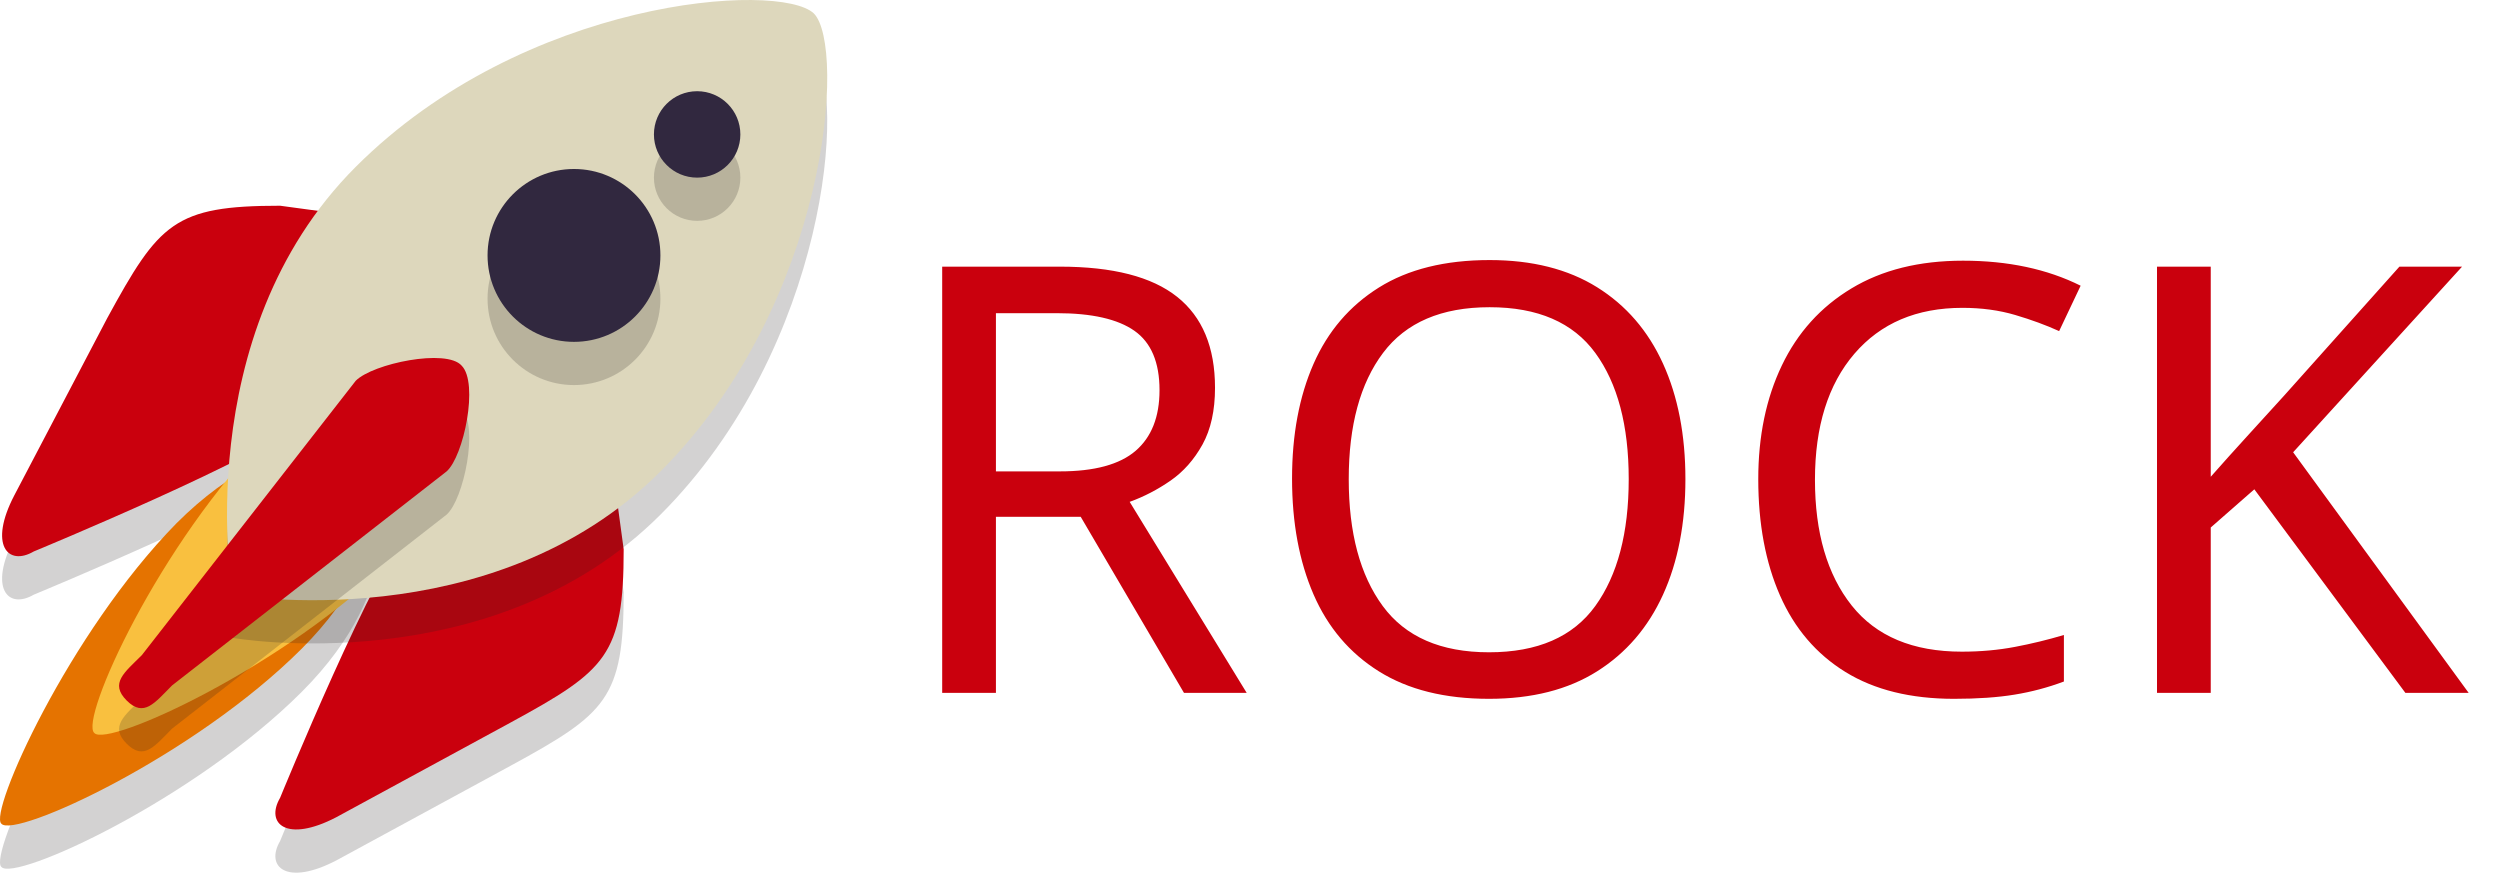
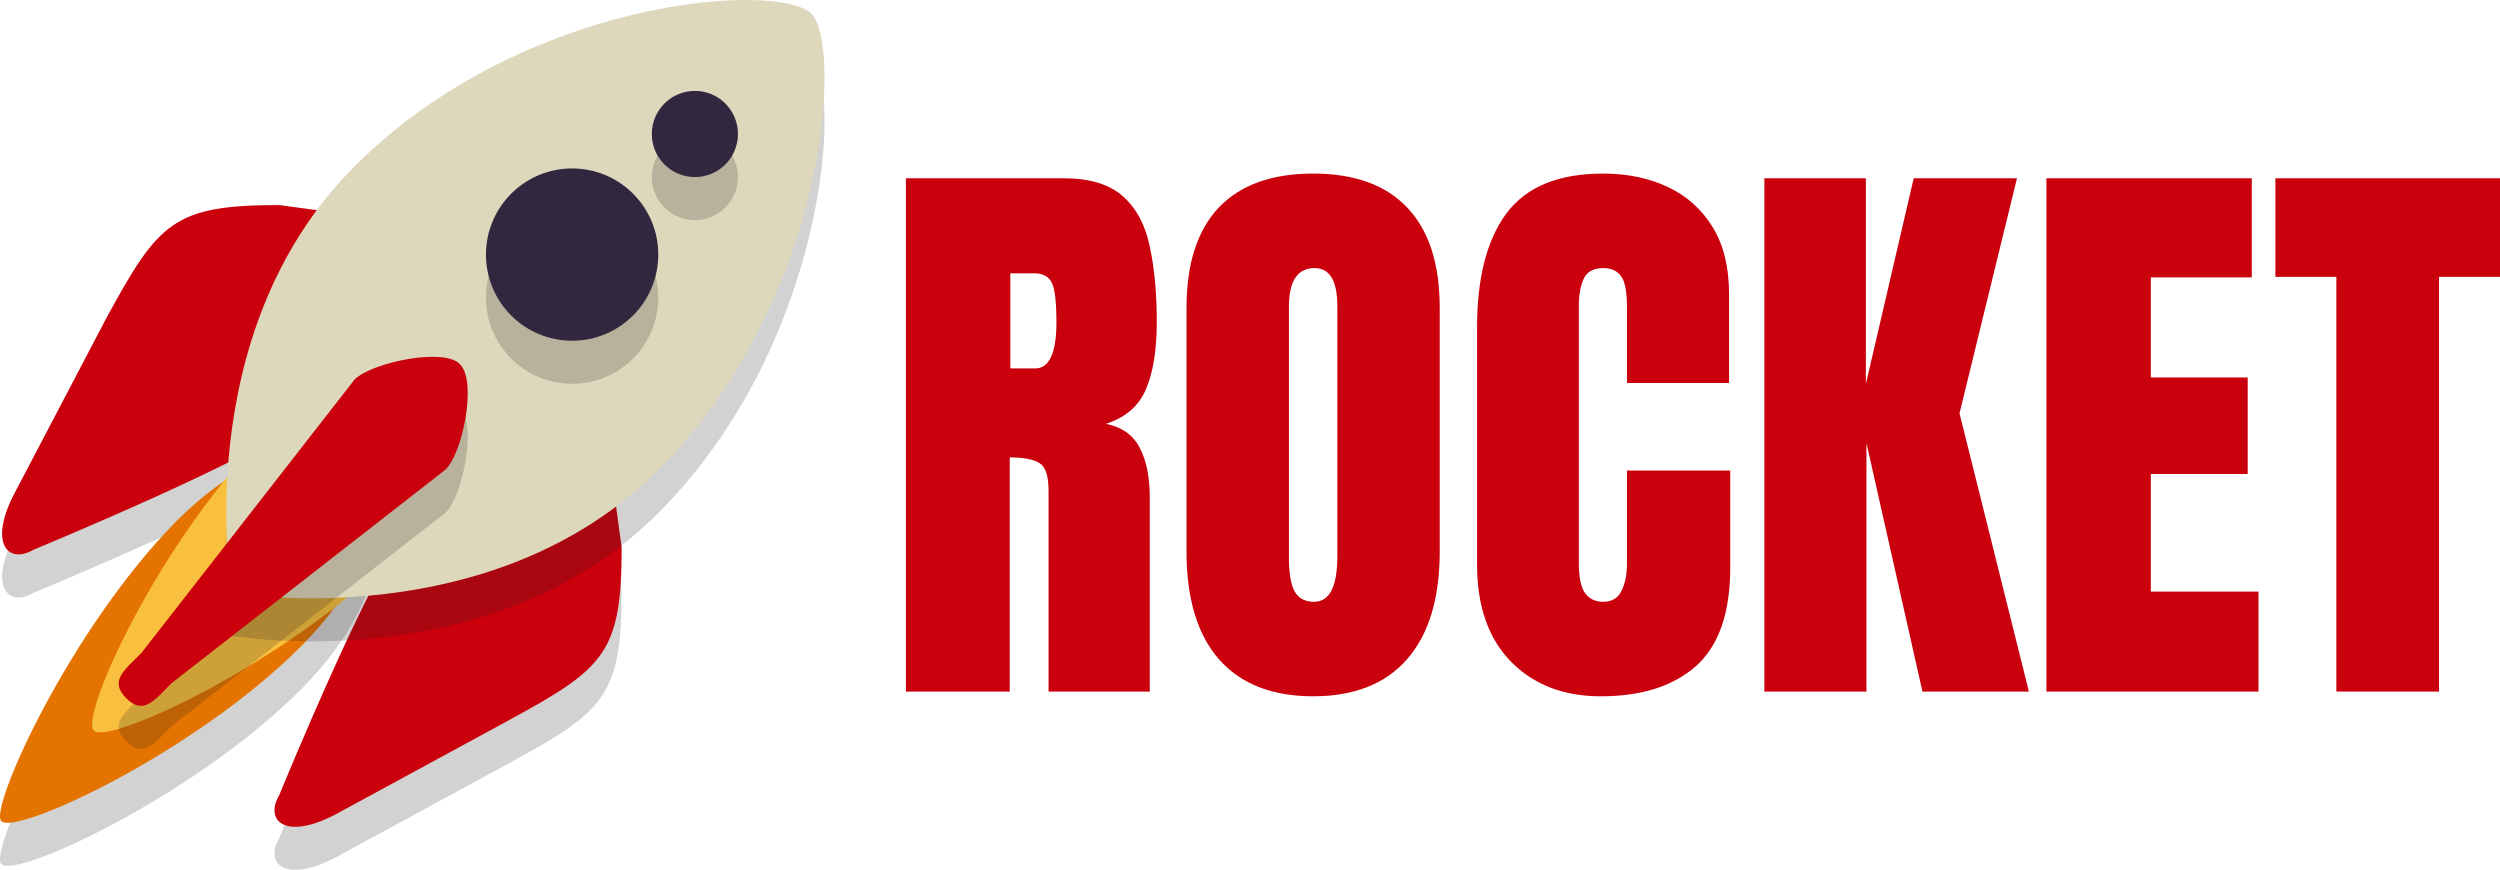
- <svg xmlns="http://www.w3.org/2000/svg" width="753.818" height="263.137" viewBox="0 0 753.818 263.137" version="1.1" id="svg1">
+ <svg xmlns="http://www.w3.org/2000/svg" width="753.289" height="262.099" viewBox="0 0 753.289 262.099" version="1.1" id="svg1">
  <defs id="defs1" />
-   <g id="layer1" transform="translate(-609.3503,-408.4278)">
-     <g id="layer2">
+   <g id="layer1" transform="translate(-609.8789,-408.947)">
+     <g id="layer2" transform="matrix(0.9960536,0,0,0.9960536,2.93337,2.131056)">
      <g class="st1" id="g2-8" style="opacity:0.2" transform="matrix(6.515294,0,0,6.515294,524.416,321.9111)">
        <path class="st2" d="M 32.1,39.7 C 30.5,41.2 26,52.2 26,52.2 c -0.7,1.2 0.3,2.1 2.6,0.9 l 8.1,-4.4 c 4.4,-2.4 5.2,-3.1 5.2,-8 l -0.8,-5.9 c -0.3,-2 -1.8,-2.4 -3.3,-0.8 z" id="path1-4" style="fill:#231f20" />
      </g>
      <g class="st1" id="g3-5" style="opacity:0.2" transform="matrix(6.515294,0,0,6.515294,524.416,321.9111)">
        <path class="st2" d="m 27.1,34.7 c -1.6,1.6 -12.5,6.1 -12.5,6.1 -1.2,0.7 -2.1,-0.3 -0.9,-2.6 L 18,30 c 2.4,-4.4 3.1,-5.2 8,-5.2 l 5.9,0.8 c 2,0.3 2.4,1.8 0.8,3.3 z" id="path2-0" style="fill:#231f20" />
      </g>
      <g id="g4-3" style="fill:#ca000d;fill-opacity:1" transform="matrix(6.515294,0,0,6.515294,524.416,321.9111)">
        <path class="st3" d="M 32.1,37.7 C 30.5,39.2 26,50.2 26,50.2 c -0.7,1.2 0.3,2.1 2.6,0.9 l 8.1,-4.4 c 4.4,-2.4 5.2,-3.1 5.2,-8 l -0.8,-5.9 c -0.3,-2 -1.8,-2.4 -3.3,-0.8 z" id="path3-6" style="fill:#ca000d;fill-opacity:1" />
      </g>
      <g id="g5-1" style="fill:#ca000d;fill-opacity:1" transform="matrix(6.515294,0,0,6.515294,524.416,321.9111)">
        <path class="st3" d="m 27.1,32.7 c -1.6,1.6 -12.5,6.1 -12.5,6.1 -1.2,0.7 -2.1,-0.3 -0.9,-2.6 L 18,28 c 2.4,-4.4 3.1,-5.2 8,-5.2 l 5.9,0.8 c 2,0.3 2.4,1.8 0.8,3.3 z" id="path4-0" style="fill:#ca000d;fill-opacity:1" />
      </g>
      <g class="st1" id="g6-6" style="opacity:0.2" transform="matrix(6.515294,0,0,6.515294,524.416,321.9111)">
        <path class="st2" d="m 21.2,39.5 c 5.1,-5.1 9.3,-3.5 9.3,-3.5 0,0 1.5,4.3 -3.5,9.3 -5,5 -13.3,8.8 -13.9,8.1 -0.6,-0.5 3.1,-8.8 8.1,-13.9 z" id="path5-3" style="fill:#231f20" />
      </g>
      <g id="g7-2" style="fill:#e57300;fill-opacity:1" transform="matrix(6.515294,0,0,6.515294,524.416,321.9111)">
        <path class="st4" d="m 21.2,37.5 c 5.1,-5.1 9.3,-3.5 9.3,-3.5 0,0 1.5,4.3 -3.5,9.3 -5,5 -13.3,8.8 -13.9,8.1 -0.6,-0.5 3.1,-8.8 8.1,-13.9 z" id="path6-0" style="fill:#e57300;fill-opacity:1" />
      </g>
      <g id="g8-6" style="fill:#f9c03f;fill-opacity:1" transform="matrix(6.515294,0,0,6.515294,524.416,321.9111)">
        <path class="st5" d="m 25.5,33.3 c 5.1,-5.1 9.3,-3.5 9.3,-3.5 0,0 1.5,4.3 -3.5,9.3 -5,5 -13.3,8.8 -13.9,8.1 -0.7,-0.6 3,-8.8 8.1,-13.9 z" id="path7-1" style="fill:#f9c03f;fill-opacity:1" />
      </g>
      <g class="st1" id="g9-5" style="opacity:0.2" transform="matrix(6.515294,0,0,6.515294,524.416,321.9111)">
        <path class="st2" d="m 43.6,37.1 c -7.8,7.8 -19.8,5.7 -19.8,5.7 0,0 -2.1,-12 5.7,-19.8 7.8,-7.8 19.6,-8.6 21.2,-7.1 1.5,1.5 0.7,13.4 -7.1,21.2 z" id="path8-5" style="fill:#231f20" />
      </g>
      <g id="g10-4" style="fill:#ddd7bc;fill-opacity:1" transform="matrix(6.515294,0,0,6.515294,524.416,321.9111)">
        <path class="st6" d="m 43.6,35.1 c -7.8,7.8 -19.8,5.7 -19.8,5.7 0,0 -2.1,-12 5.7,-19.8 7.8,-7.8 19.6,-8.6 21.2,-7.1 1.5,1.5 0.7,13.4 -7.1,21.2 z" id="path9-7" style="fill:#ddd7bc;fill-opacity:1" />
      </g>
      <g class="st1" id="g11-6" style="opacity:0.2" transform="matrix(6.515294,0,0,6.515294,524.416,321.9111)">
        <path class="st2" d="m 21,47 c -0.8,0.8 -1.3,1.5 -2.1,0.7 v 0 c -0.8,-0.8 -0.1,-1.3 0.7,-2.1 l 9.9,-12.7 c 0.8,-0.8 4.2,-1.5 4.9,-0.7 v 0 c 0.8,0.8 0.1,4.2 -0.7,4.9 z" id="path10-5" style="fill:#231f20" />
      </g>
      <g id="g12-6" style="fill:#ca000d;fill-opacity:1" transform="matrix(6.515294,0,0,6.515294,524.416,321.9111)">
        <path class="st3" d="m 21,45 c -0.8,0.8 -1.3,1.5 -2.1,0.7 v 0 c -0.8,-0.8 -0.1,-1.3 0.7,-2.1 l 9.9,-12.7 c 0.8,-0.8 4.2,-1.5 4.9,-0.7 v 0 c 0.8,0.8 0.1,4.2 -0.7,4.9 z" id="path11-9" style="fill:#ca000d;fill-opacity:1" />
      </g>
      <g class="st1" id="g13-3" style="opacity:0.2" transform="matrix(6.515294,0,0,6.515294,524.416,321.9111)">
        <circle class="st2" cx="39.6" cy="27.1" r="4" id="circle12-7" style="fill:#231f20" />
      </g>
      <g class="st1" id="g14-4" style="opacity:0.2" transform="matrix(6.515294,0,0,6.515294,524.416,321.9111)">
        <circle class="st2" cx="45.3" cy="21.5" r="2" id="circle13-5" style="fill:#231f20" />
      </g>
      <g id="g15-2" style="fill:#31283f;fill-opacity:1" transform="matrix(6.515294,0,0,6.515294,524.416,321.9111)">
        <circle class="st0" cx="39.6" cy="25.1" r="4" id="circle14-5" style="fill:#31283f;fill-opacity:1" />
      </g>
      <g id="g16-4" style="fill:#31283f;fill-opacity:1" transform="matrix(6.515294,0,0,6.515294,524.416,321.9111)">
        <circle class="st0" cx="45.3" cy="19.5" r="2" id="circle15-7" style="fill:#31283f;fill-opacity:1" />
      </g>
    </g>
-     <text xml:space="preserve" style="font-size:180px;font-family:'The Bold Font';-inkscape-font-specification:'The Bold Font';opacity:1;fill:#ca000d;fill-opacity:1;stroke-width:2;stroke-opacity:0.266" x="875.991" y="617.344" id="text1">
-       <tspan id="tspan1" x="875.991" y="617.344" style="font-style:normal;font-variant:normal;font-weight:normal;font-stretch:normal;font-size:180px;font-family:Anton;-inkscape-font-specification:Anton;fill:#ca000d;fill-opacity:1">ROCKET</tspan>
-     </text>
+     <path style="font-size:180px;font-family:Anton;-inkscape-font-specification:Anton;fill:#ca000d;stroke-width:2;stroke-opacity:0.266" d="m 882.846,617.344 v -154.688 h 47.461 q 11.865,0 17.93,5.449 6.064,5.361 8.086,15.117 2.109,9.668 2.109,22.764 0,12.656 -3.252,20.215 -3.164,7.559 -12.041,10.459 7.295,1.494 10.195,7.295 2.988,5.713 2.988,14.854 v 58.535 h -30.498 v -60.557 q 0,-6.768 -2.812,-8.35 -2.725,-1.67 -8.877,-1.67 v 70.576 z m 31.465,-97.383 h 7.471 q 6.416,0 6.416,-13.975 0,-9.053 -1.406,-11.865 -1.406,-2.812 -5.273,-2.812 h -7.207 z M 1005.541,618.75 q -18.545,0 -28.389,-11.162 -9.756,-11.25 -9.756,-32.432 v -73.477 q 0,-19.863 9.668,-30.146 9.756,-10.283 28.477,-10.283 18.721,0 28.389,10.283 9.756,10.283 9.756,30.146 v 73.477 q 0,21.182 -9.844,32.432 -9.756,11.162 -28.301,11.162 z m 0.264,-28.477 q 7.031,0 7.031,-13.623 v -75.498 q 0,-11.426 -6.856,-11.426 -7.734,0 -7.734,11.689 v 75.41 q 0,7.207 1.758,10.371 1.758,3.076 5.801,3.076 z m 86.397,28.477 q -16.787,0 -27.07,-10.459 -10.195,-10.459 -10.195,-29.268 v -71.367 q 0,-22.5 8.877,-34.453 8.965,-11.953 29.092,-11.953 10.986,0 19.512,4.043 8.613,4.043 13.535,12.129 4.922,7.998 4.922,20.215 v 26.719 h -30.762 v -22.852 q 0,-6.943 -1.758,-9.316 -1.758,-2.461 -5.449,-2.461 -4.307,0 -5.801,3.164 -1.494,3.076 -1.494,8.262 v 77.432 q 0,6.416 1.846,9.053 1.934,2.637 5.449,2.637 3.955,0 5.537,-3.252 1.67,-3.252 1.67,-8.438 v -27.861 h 31.113 v 29.268 q 0,20.391 -10.283,29.619 -10.283,9.141 -28.74,9.141 z m 49.307,-1.406 v -154.688 h 30.586 v 61.963 l 14.414,-61.963 h 31.113 l -17.314,70.84 20.918,83.848 h -32.08 l -16.875,-74.883 v 74.883 z m 84.99,0 v -154.688 h 61.875 v 29.883 h -30.41 v 30.146 h 29.18 v 29.092 h -29.18 v 35.42 h 32.432 v 30.146 z m 87.363,0 V 492.363 h -18.369 v -29.707 h 67.676 v 29.707 h -18.369 v 124.98 z" id="text1" aria-label="ROCKET" />
  </g>
</svg>
